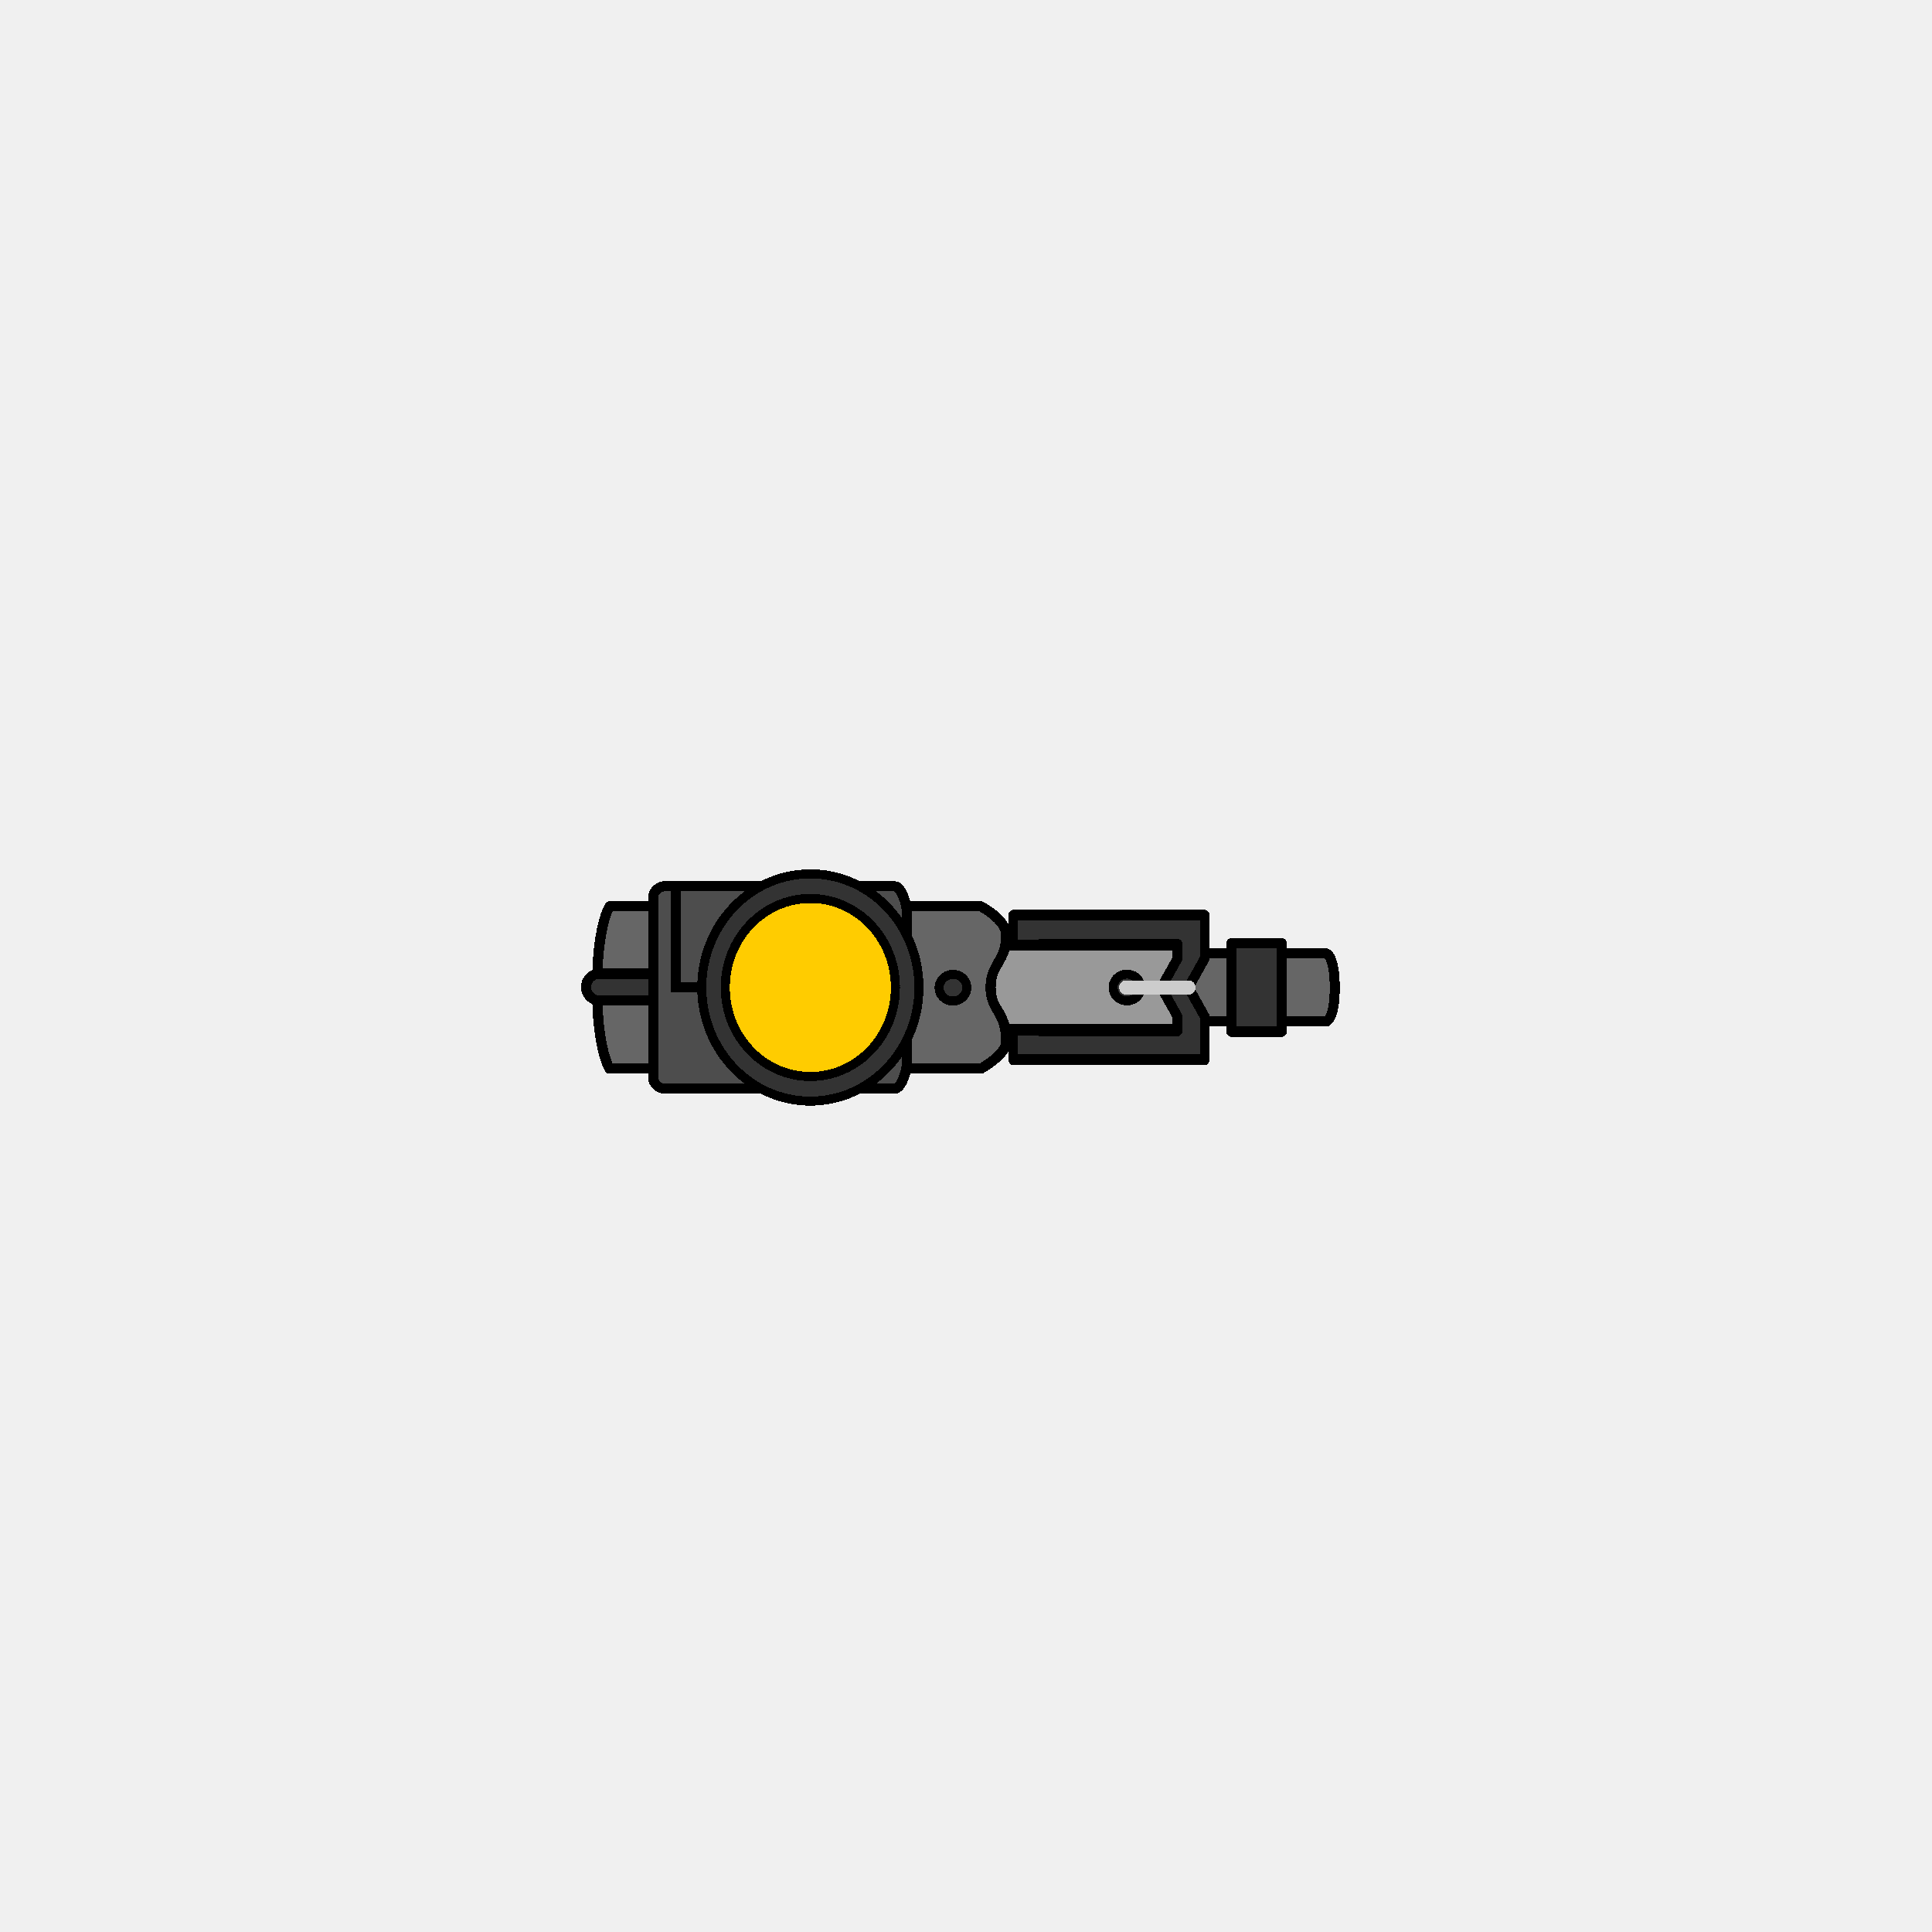
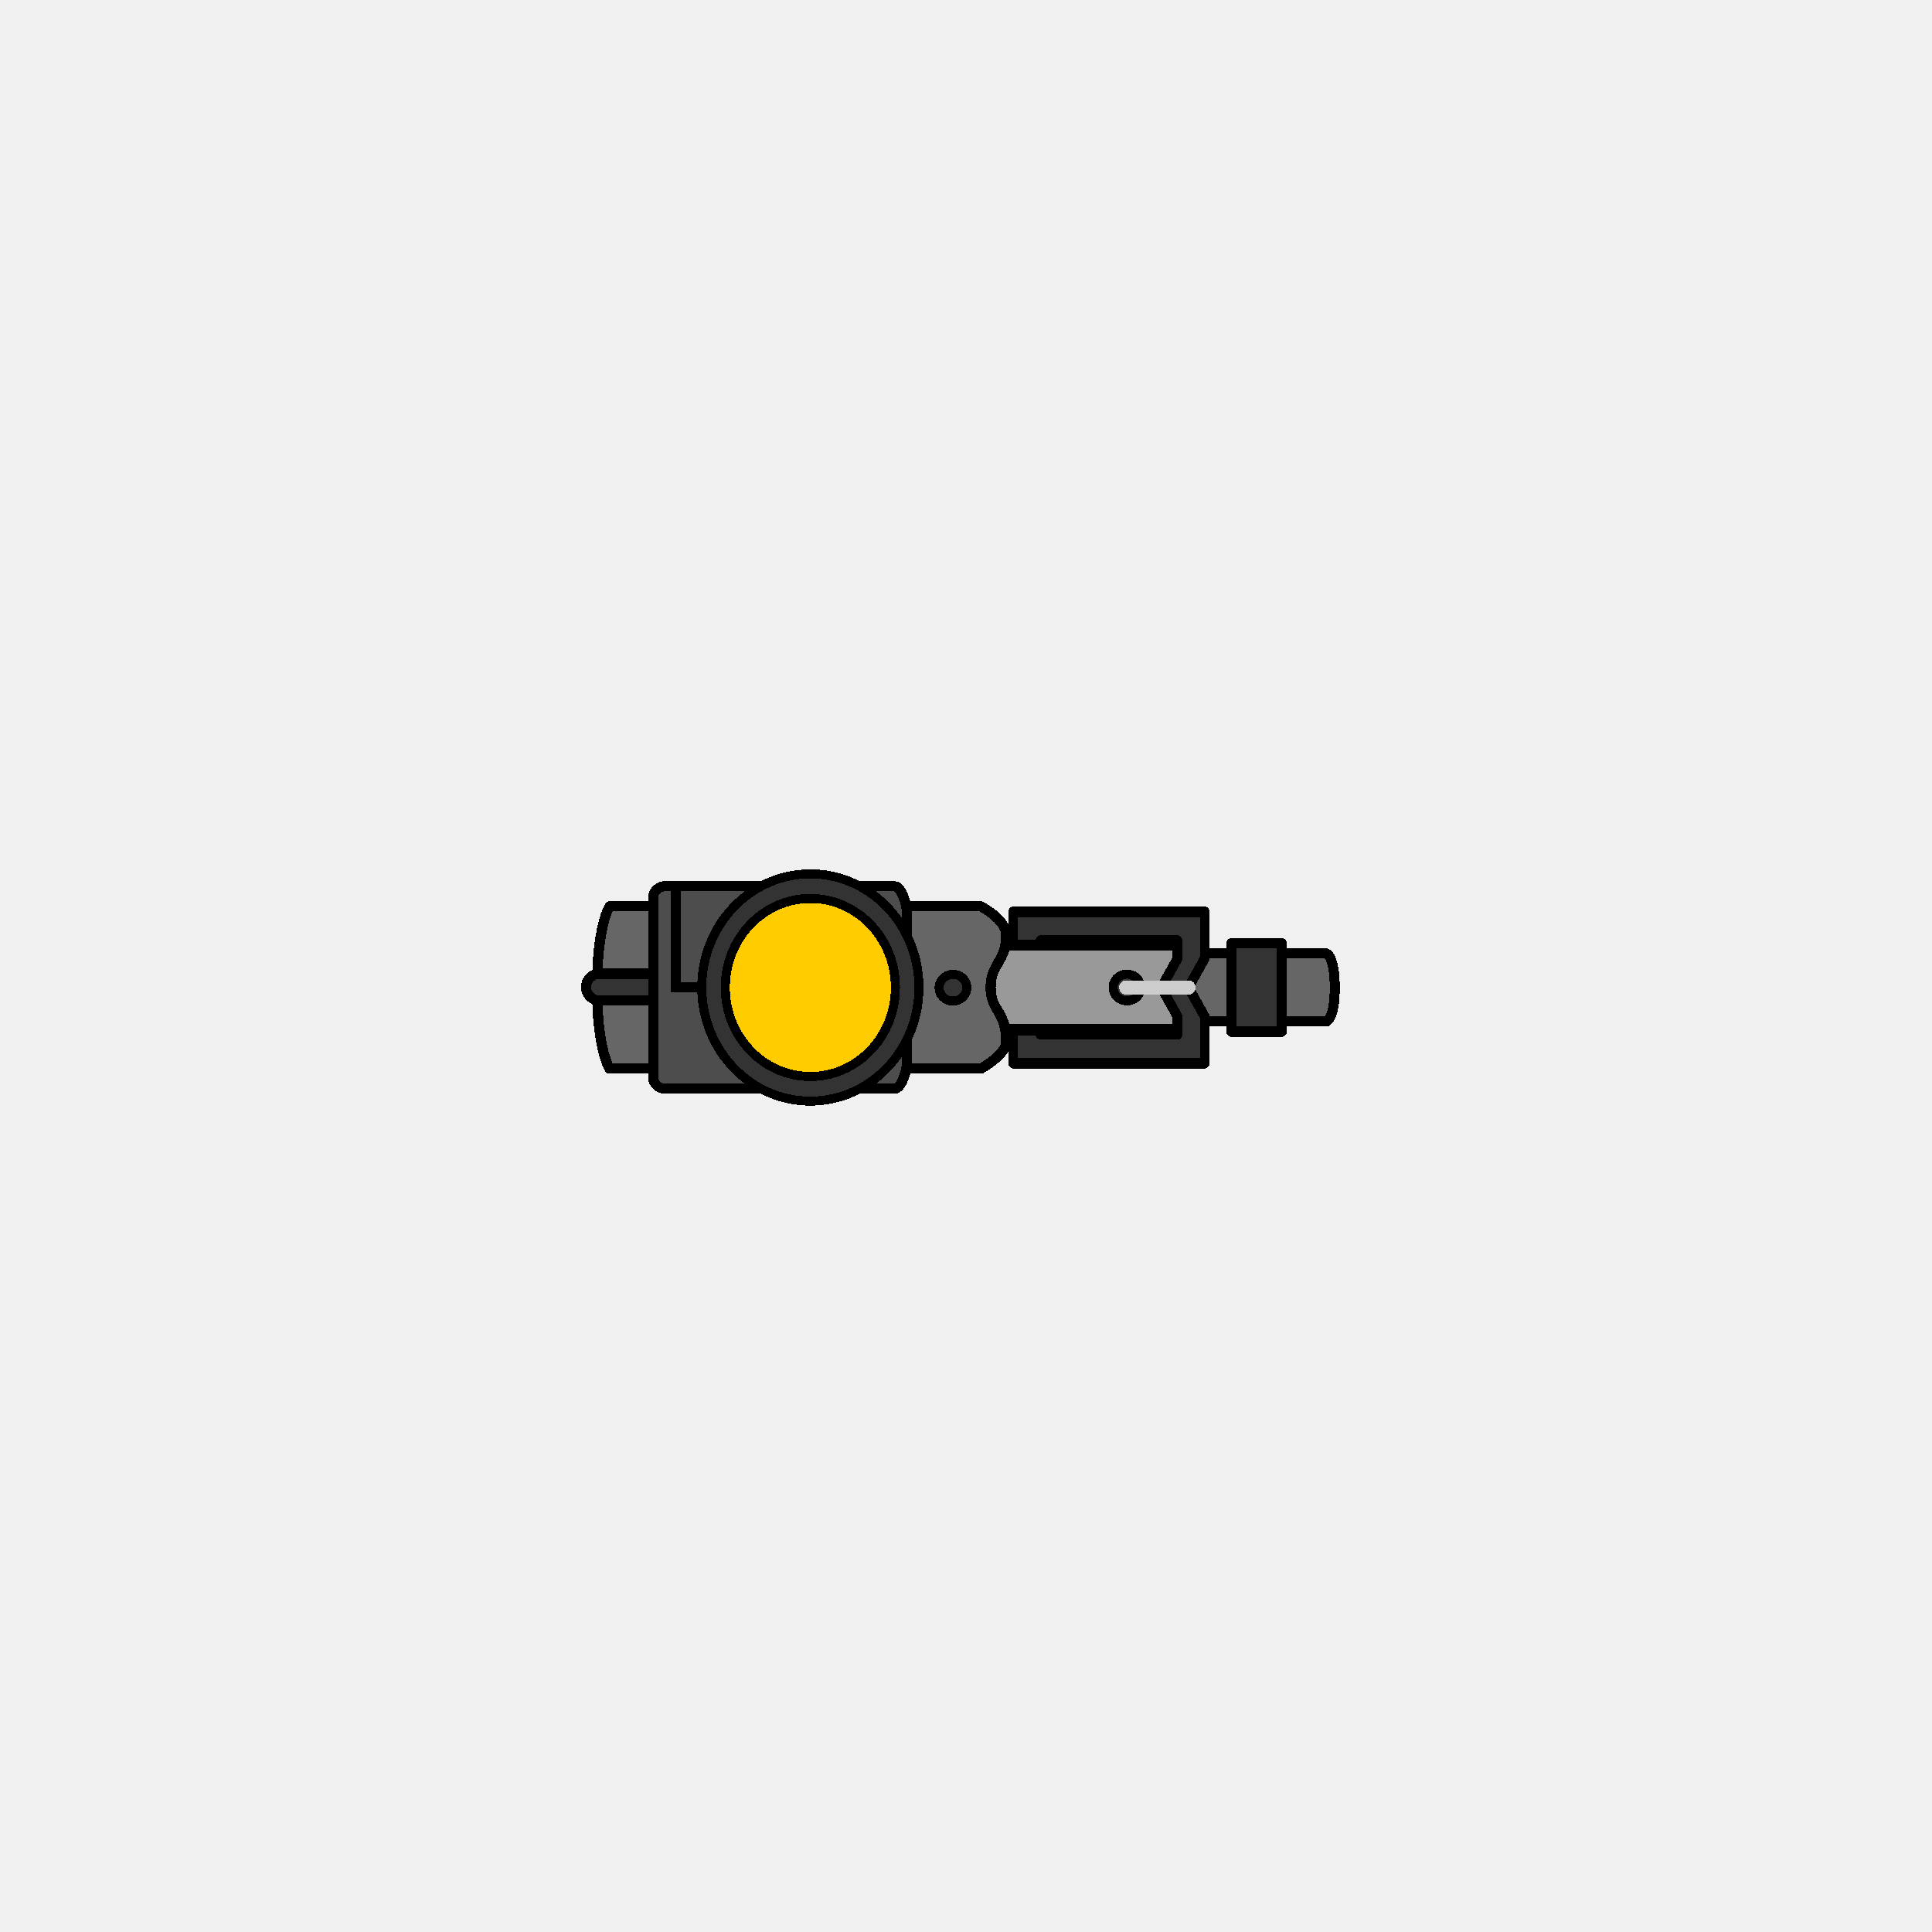
- <svg xmlns="http://www.w3.org/2000/svg" xmlns:xlink="http://www.w3.org/1999/xlink" width="1280" height="1280" viewBox="0 0 338.667 338.667" version="1.1" id="svg5" shape-rendering="crispEdges">
+ <svg xmlns="http://www.w3.org/2000/svg" width="1280" height="1280" viewBox="0 0 338.667 338.667" version="1.1" id="svg5" shape-rendering="crispEdges">
  <defs id="defs2">
-     <linearGradient id="linearGradient133751">
-       <stop style="stop-color:#f2f2f2;stop-opacity:1" offset="0" id="stop133747" />
-       <stop style="stop-color:#f2f2f2;stop-opacity:1" offset="0.782" id="stop246521" />
-       <stop style="stop-color:#b3b3b3;stop-opacity:1" offset="1" id="stop133749" />
-     </linearGradient>
-     <radialGradient xlink:href="#linearGradient133751" id="radialGradient246293" gradientUnits="userSpaceOnUse" gradientTransform="matrix(-0.7815282,1.9043265e-6,8.5380687e-8,-1.336433,322.3017,432.7658)" cx="186.872" cy="194.298" fx="186.872" fy="194.298" r="54.159" />
-     <radialGradient xlink:href="#linearGradient133751-7" id="radialGradient246293-4" gradientUnits="userSpaceOnUse" gradientTransform="matrix(-0.9868512,0,4.4420411e-6,-1.370296,357.3006,439.3447)" cx="172.198" cy="194.298" fx="172.198" fy="194.298" r="54.159" />
-     <linearGradient id="linearGradient133751-7">
-       <stop style="stop-color:#f2f2f2;stop-opacity:1" offset="0" id="stop133747-5" />
-       <stop style="stop-color:#f2f2f2;stop-opacity:1" offset="0.8" id="stop246521-9" />
-       <stop style="stop-color:#b3b3b3;stop-opacity:1" offset="1" id="stop133749-5" />
-     </linearGradient>
-   </defs>
+     </defs>
  <g id="layer1" style="display:none">
-     <ellipse style="display:inline;mix-blend-mode:luminosity;fill:url(#radialGradient246293-4);fill-opacity:1;stroke:#000000;stroke-width:9.811;stroke-miterlimit:4;stroke-dasharray:none;stroke-opacity:1" id="path584-1" cx="169.333" cy="173.101" rx="49.254" ry="63.578" />
-     <path style="display:inline;fill:#000000;stroke:none;stroke-width:0.265px;stroke-linecap:butt;stroke-linejoin:miter;stroke-opacity:1" d="m 136.826,167.773 -3.836,-2.381 c 0,0 6.14,25.526 34.131,14.058 -3.822,-14.262 -11.7,-19.984 -20.407,-19.984 -7.206,0 -9.888,6.621 -9.888,8.308 z m 65.014,0 3.836,-2.381 c 0,0 -6.14,25.526 -34.131,14.058 3.822,-14.262 11.7,-19.984 20.407,-19.984 7.206,0 9.888,6.621 9.888,8.308 z" id="path2267" transform="translate(6.4570312e-6,1.495756)" />
-     <path style="display:inline;fill:#ffffff;stroke:#808080;stroke-width:0;stroke-linecap:round;stroke-linejoin:round;stroke-miterlimit:4;stroke-dasharray:none" id="path1191" transform="translate(4.768012,0.9599421)" d="m 153.524,174.622 c 0,3.142 -1.244,5.689 -2.778,5.689 -1.534,0 -2.778,-2.547 -2.778,-5.689 0,-3.142 1.244,-5.689 2.778,-5.689 1.534,0 2.778,2.547 2.778,5.689 z m 22.082,0 c 0,3.142 1.244,5.689 2.778,5.689 1.534,0 2.778,-2.547 2.778,-5.689 0,-3.142 -1.244,-5.689 -2.778,-5.689 -1.534,0 -2.778,2.547 -2.778,5.689 z" />
+     <ellipse style="display:inline;mix-blend-mode:normal;fill:#ff0000;fill-opacity:1;stroke:#0000ff;stroke-width:11.282;stroke-miterlimit:4;stroke-dasharray:none;stroke-opacity:1" id="path584-9" cx="169.333" cy="173.101" rx="56.642" ry="73.115" />
+     <path style="display:inline;mix-blend-mode:normal;fill:#00ff00;stroke:none;stroke-width:0.265px;stroke-linecap:butt;stroke-linejoin:miter;stroke-opacity:1" d="m 136.826,167.773 -3.836,-2.381 c 0,0 6.14,25.526 34.131,14.058 -3.822,-14.262 -11.7,-19.984 -20.407,-19.984 -7.206,0 -9.888,6.621 -9.888,8.308 z m 65.014,0 3.836,-2.381 c 0,0 -6.14,25.526 -34.131,14.058 3.822,-14.262 11.7,-19.984 20.407,-19.984 7.206,0 9.888,6.621 9.888,8.308 z" id="path2267" transform="matrix(1.15,0,0,1.15,-25.40005,-24.24507)" />
+     <path style="display:inline;mix-blend-mode:normal;fill:#ff00ff;stroke:#808080;stroke-width:0;stroke-linecap:round;stroke-linejoin:round;stroke-miterlimit:4;stroke-dasharray:none" id="path1191" transform="matrix(1.15,0,0,1.15,-19.91684,-24.86126)" d="m 153.524,174.622 c 0,3.142 -1.244,5.689 -2.778,5.689 -1.534,0 -2.778,-2.547 -2.778,-5.689 0,-3.142 1.244,-5.689 2.778,-5.689 1.534,0 2.778,2.547 2.778,5.689 z m 22.082,0 c 0,3.142 1.244,5.689 2.778,5.689 1.534,0 2.778,-2.547 2.778,-5.689 0,-3.142 -1.244,-5.689 -2.778,-5.689 -1.534,0 -2.778,2.547 -2.778,5.689 z" />
  </g>
  <g id="layer2" style="display:none">
-     <ellipse style="mix-blend-mode:luminosity;fill:url(#radialGradient246293);fill-opacity:1;stroke:#000000;stroke-width:9.811;stroke-miterlimit:4;stroke-dasharray:none;stroke-opacity:1" id="path584" cx="169.333" cy="173.101" rx="49.254" ry="63.578" />
-     <path style="display:inline;fill:none;stroke:#000000;stroke-width:3.969;stroke-linecap:round;stroke-linejoin:miter;stroke-miterlimit:4;stroke-dasharray:none;stroke-opacity:1" d="m 169.333,140.361 c 0,65.481 0,65.481 0,65.481" id="path1875" />
-     <path style="fill:none;stroke:#000000;stroke-width:3.969;stroke-linecap:round;stroke-linejoin:miter;stroke-miterlimit:4;stroke-dasharray:none;stroke-opacity:1" d="m 144.638,173.101 c 24.167,0 24.167,0 49.391,0" id="path2880" />
+     <ellipse style="display:inline;mix-blend-mode:normal;fill:#ff0000;fill-opacity:1;stroke:#0000ff;stroke-width:11.183;stroke-miterlimit:4;stroke-dasharray:none;stroke-opacity:1" id="path584" cx="169.333" cy="173.101" rx="56.144" ry="72.471" />
+     <path style="display:inline;mix-blend-mode:normal;fill:none;stroke:#00ff00;stroke-width:4.524;stroke-linecap:round;stroke-linejoin:miter;stroke-miterlimit:4;stroke-dasharray:none;stroke-opacity:1" d="m 169.333,135.781 c 0,74.641 0,74.641 0,74.641" id="path1875" />
+     <path style="display:inline;mix-blend-mode:normal;fill:none;stroke:#00ff00;stroke-width:4.524;stroke-linecap:round;stroke-linejoin:miter;stroke-miterlimit:4;stroke-dasharray:none;stroke-opacity:1" d="m 141.183,173.102 c 27.547,0 27.547,0 56.3,0" id="path2880" />
  </g>
  <g id="layer3" style="display:inline">
    <path id="rect2432" style="fill:#666666;stroke:#000000;stroke-width:1.761;stroke-linecap:round;stroke-linejoin:round" d="m 106.533,167.14 h 126.002 c 0,0 1.439,0.449 1.439,5.96 0,5.511 -1.439,5.96 -1.439,5.96 H 106.533 c 0,0 -1.855,-0.67 -1.855,-5.96 0,-5.29 1.855,-5.96 1.855,-5.96 z" />
-     <path id="rect5609" style="fill:#333333;stroke:#000000;stroke-width:1.696;stroke-linecap:round;stroke-linejoin:round;stroke-miterlimit:4;stroke-dasharray:none;stroke-opacity:1" d="m 272.786,173.834 2.844,-4.587 v -6.843 h -33.567 v 11.429 m 4.76,0 v -6.858 h 24.047 v 2.271 l -2.844,4.587 m 4.76,0 2.844,4.587 v 6.843 H 242.062 V 173.834 m 4.76,0 v 6.858 h 24.047 v -2.271 l -2.844,-4.587" transform="matrix(0.9993463,0,0,1.108504,-64.27935,-19.59565)" />
+     <path id="rect5609" style="fill:#333333;stroke:#000000;stroke-width:1.696;stroke-linecap:round;stroke-linejoin:round;stroke-miterlimit:4;stroke-dasharray:none;stroke-opacity:1" d="m 272.786,173.834 2.844,-4.587 0,-7.38 h -33.567 l 0,11.966 m 4.76,0 0,-7.395 h 24.047 v 2.808 l -2.844,4.587 m 4.76,0 2.844,4.587 0,7.38 h -33.567 l 0,-11.966 m 4.76,0 0,7.395 h 24.047 v -2.808 l -2.844,-4.587" transform="matrix(0.9993463,0,0,1.108504,-64.27935,-19.59565)" />
    <rect style="opacity:1;fill:#999999;stroke:#000000;stroke-width:1.949;stroke-linecap:round;stroke-linejoin:round;stroke-miterlimit:4;stroke-dasharray:none" id="rect5870" width="38.604" height="14.811" x="168.965" y="165.695" rx="0" ry="0" />
    <path id="rect1020" style="fill:#666666;stroke:#000000;stroke-width:1.786;stroke-linecap:round;stroke-linejoin:round;stroke-miterlimit:4;stroke-dasharray:none" d="m 106.859,158.871 h 65.08 c 0,0 4.445,2.3 4.445,5.047 0,4.712 -2.731,4.942 -2.731,9.182 0,4.239 2.731,3.958 2.731,9.543 0,2.226 -4.445,4.686 -4.445,4.686 h -65.08 c 0,0 -2.196,-3.281 -2.196,-14.229 0,-10.949 2.196,-14.229 2.196,-14.229 z" />
    <path style="fill:#333333;stroke:#000000;stroke-width:1.587;stroke-linecap:round;stroke-linejoin:round;stroke-miterlimit:4;stroke-dasharray:none;stroke-opacity:1" id="path5636" d="m 169.476,173.138 a 2.425,2.34 0 0 1 -2.415,2.34 2.425,2.34 0 0 1 -2.434,-2.321 2.425,2.34 0 0 1 2.396,-2.358 2.425,2.34 0 0 1 2.453,2.302" />
    <rect style="fill:#333333;stroke:#000000;stroke-width:1.786;stroke-linecap:round;stroke-linejoin:round;stroke-miterlimit:4;stroke-dasharray:none;stroke-opacity:1" id="rect5888" width="45.242" height="4.685" x="102.739" y="170.688" ry="2.343" />
    <path id="rect6155" style="fill:#4d4d4d;stroke:#000000;stroke-width:1.786;stroke-linecap:round;stroke-linejoin:round" d="m 116.603,155.356 h 40.226 c 1.17,0 2.113,3.178 2.113,4.308 v 26.922 c 0,1.129 -0.942,4.259 -2.113,4.259 h -40.226 c -1.17,0 -2.113,-0.909 -2.113,-2.039 v -31.412 c 0,-1.129 0.942,-2.039 2.113,-2.039 z" />
    <path style="fill:none;stroke:#000000;stroke-width:1.786;stroke-linecap:butt;stroke-linejoin:miter;stroke-miterlimit:4;stroke-dasharray:none;stroke-opacity:1" d="m 118.44,155.328 c 0,17.773 0,17.773 0,17.773 l 22.76,0.001" id="path6727" />
    <path style="fill:#333333;stroke:#000000;stroke-width:1.587;stroke-linecap:round;stroke-linejoin:round;stroke-miterlimit:4;stroke-dasharray:none;stroke-opacity:1" id="path6830" d="m 161.084,173.101 a 19.033,19.913 0 0 1 -18.957,19.913 19.033,19.913 0 0 1 -19.108,-19.755 19.033,19.913 0 0 1 18.805,-20.071 19.033,19.913 0 0 1 19.258,19.595" />
    <path style="display:inline;fill:#ffcc00;stroke:#000000;stroke-width:1.587;stroke-linecap:round;stroke-linejoin:round;stroke-miterlimit:4;stroke-dasharray:none;stroke-opacity:1" id="path6830-0" d="M 156.963,173.101 A 14.912,15.602 0 0 1 142.11,188.702 14.912,15.602 0 0 1 127.139,173.225 14.912,15.602 0 0 1 141.873,157.5 a 14.912,15.602 0 0 1 15.088,15.352" />
    <rect style="fill:#333333;stroke:#000000;stroke-width:1.786;stroke-linecap:round;stroke-linejoin:round;stroke-miterlimit:4;stroke-dasharray:none;stroke-opacity:1" id="rect7506" width="8.829" height="15.495" x="215.856" y="165.353" ry="0" />
-     <path style="color:#000000;fill:#333333;stroke-width:1.786;stroke-linecap:round;stroke-linejoin:round;-inkscape-stroke:none" d="m 211.171,182.764 v -4.579 l -2.842,-5.084 2.842,-5.084 v -4.799 l -4.757,0.448 v 4.351 l -2.842,5.084 2.842,5.084 v 5.268 z" id="path9093" />
-     <path style="color:#000000;fill:#000000;stroke-width:1.053;stroke-linecap:round;stroke-linejoin:round;-inkscape-stroke:none" d="m 210.322,161.373 v 6.376 l -2.715,4.856 c -0.17,0.304 -0.17,0.688 0,0.992 l 2.715,4.856 v 6.378 l 0.849,1.879 c 0.468,-4e-4 0.847,-0.421 0.847,-0.94 v -7.584 c 1.6e-4,-0.175 -0.044,-0.347 -0.127,-0.496 l -2.567,-4.59 2.567,-4.588 c 0.083,-0.149 0.127,-0.321 0.127,-0.496 v -7.586 c -3.5e-4,-0.519 -0.379,-0.939 -0.847,-0.94 z m -4.757,5.066 v 1.31 l -2.715,4.856 c -0.17,0.304 -0.17,0.688 0,0.992 l 2.715,4.856 v 1.31 l 0.847,1.881 c 0.468,8e-4 0.849,-0.42 0.849,-0.94 v -2.518 c -4.3e-4,-0.175 -0.045,-0.347 -0.129,-0.496 l -2.565,-4.59 2.565,-4.588 c 0.084,-0.149 0.128,-0.32 0.129,-0.496 v -2.518 c -3.6e-4,-0.52 -0.381,-0.94 -0.849,-0.94 z" id="path9095" />
+     <path style="color:#000000;fill:#333333;stroke-width:1.786;stroke-linecap:round;stroke-linejoin:round;-inkscape-stroke:none" d="m 211.171,182.764 v -4.579 l -2.842,-5.084 2.842,-5.084 0,-5.394 -4.757,0.448 0,4.946 -2.842,5.084 2.842,5.084 v 5.268 z" id="path9093" />
+     <path style="color:#000000;fill:#000000;stroke-width:1.053;stroke-linecap:round;stroke-linejoin:round;-inkscape-stroke:none" d="m 210.322,160.777 0,6.971 -2.715,4.856 c -0.17,0.304 -0.17,0.688 0,0.992 l 2.715,4.856 v 6.378 l 0.849,1.879 c 0.468,-4e-4 0.847,-0.421 0.847,-0.94 v -7.584 c 1.6e-4,-0.175 -0.044,-0.347 -0.127,-0.496 l -2.567,-4.59 2.567,-4.588 c 0.083,-0.149 0.127,-0.321 0.127,-0.496 l 0,-8.182 c -3.5e-4,-0.519 -0.379,-0.939 -0.847,-0.94 z m -4.757,5.066 0,1.905 -2.715,4.856 c -0.17,0.304 -0.17,0.688 0,0.992 l 2.715,4.856 v 1.31 l 0.847,2.477 c 0.468,8e-4 0.849,-0.42 0.849,-0.94 l 0,-3.113 c -4.3e-4,-0.175 -0.045,-0.347 -0.129,-0.496 l -2.565,-4.59 2.565,-4.588 c 0.084,-0.149 0.128,-0.32 0.129,-0.496 l 0,-3.113 c -3.6e-4,-0.52 -0.381,-0.94 -0.849,-0.94 z" id="path9095" />
    <path style="display:inline;fill:#333333;stroke:#000000;stroke-width:1.587;stroke-linecap:round;stroke-linejoin:round;stroke-miterlimit:4;stroke-dasharray:none;stroke-opacity:1" id="path5636-5" d="m 199.968,173.101 a 2.425,2.34 0 0 1 -2.415,2.34 2.425,2.34 0 0 1 -2.434,-2.321 2.425,2.34 0 0 1 2.396,-2.358 2.425,2.34 0 0 1 2.453,2.302" />
    <path style="fill:#cccccc;stroke:#cccccc;stroke-width:2.506;stroke-linecap:round;stroke-linejoin:miter;stroke-miterlimit:4;stroke-dasharray:none;stroke-opacity:1" d="m 197.426,173.101 10.902,-1e-5" id="path13493" />
  </g>
</svg>
